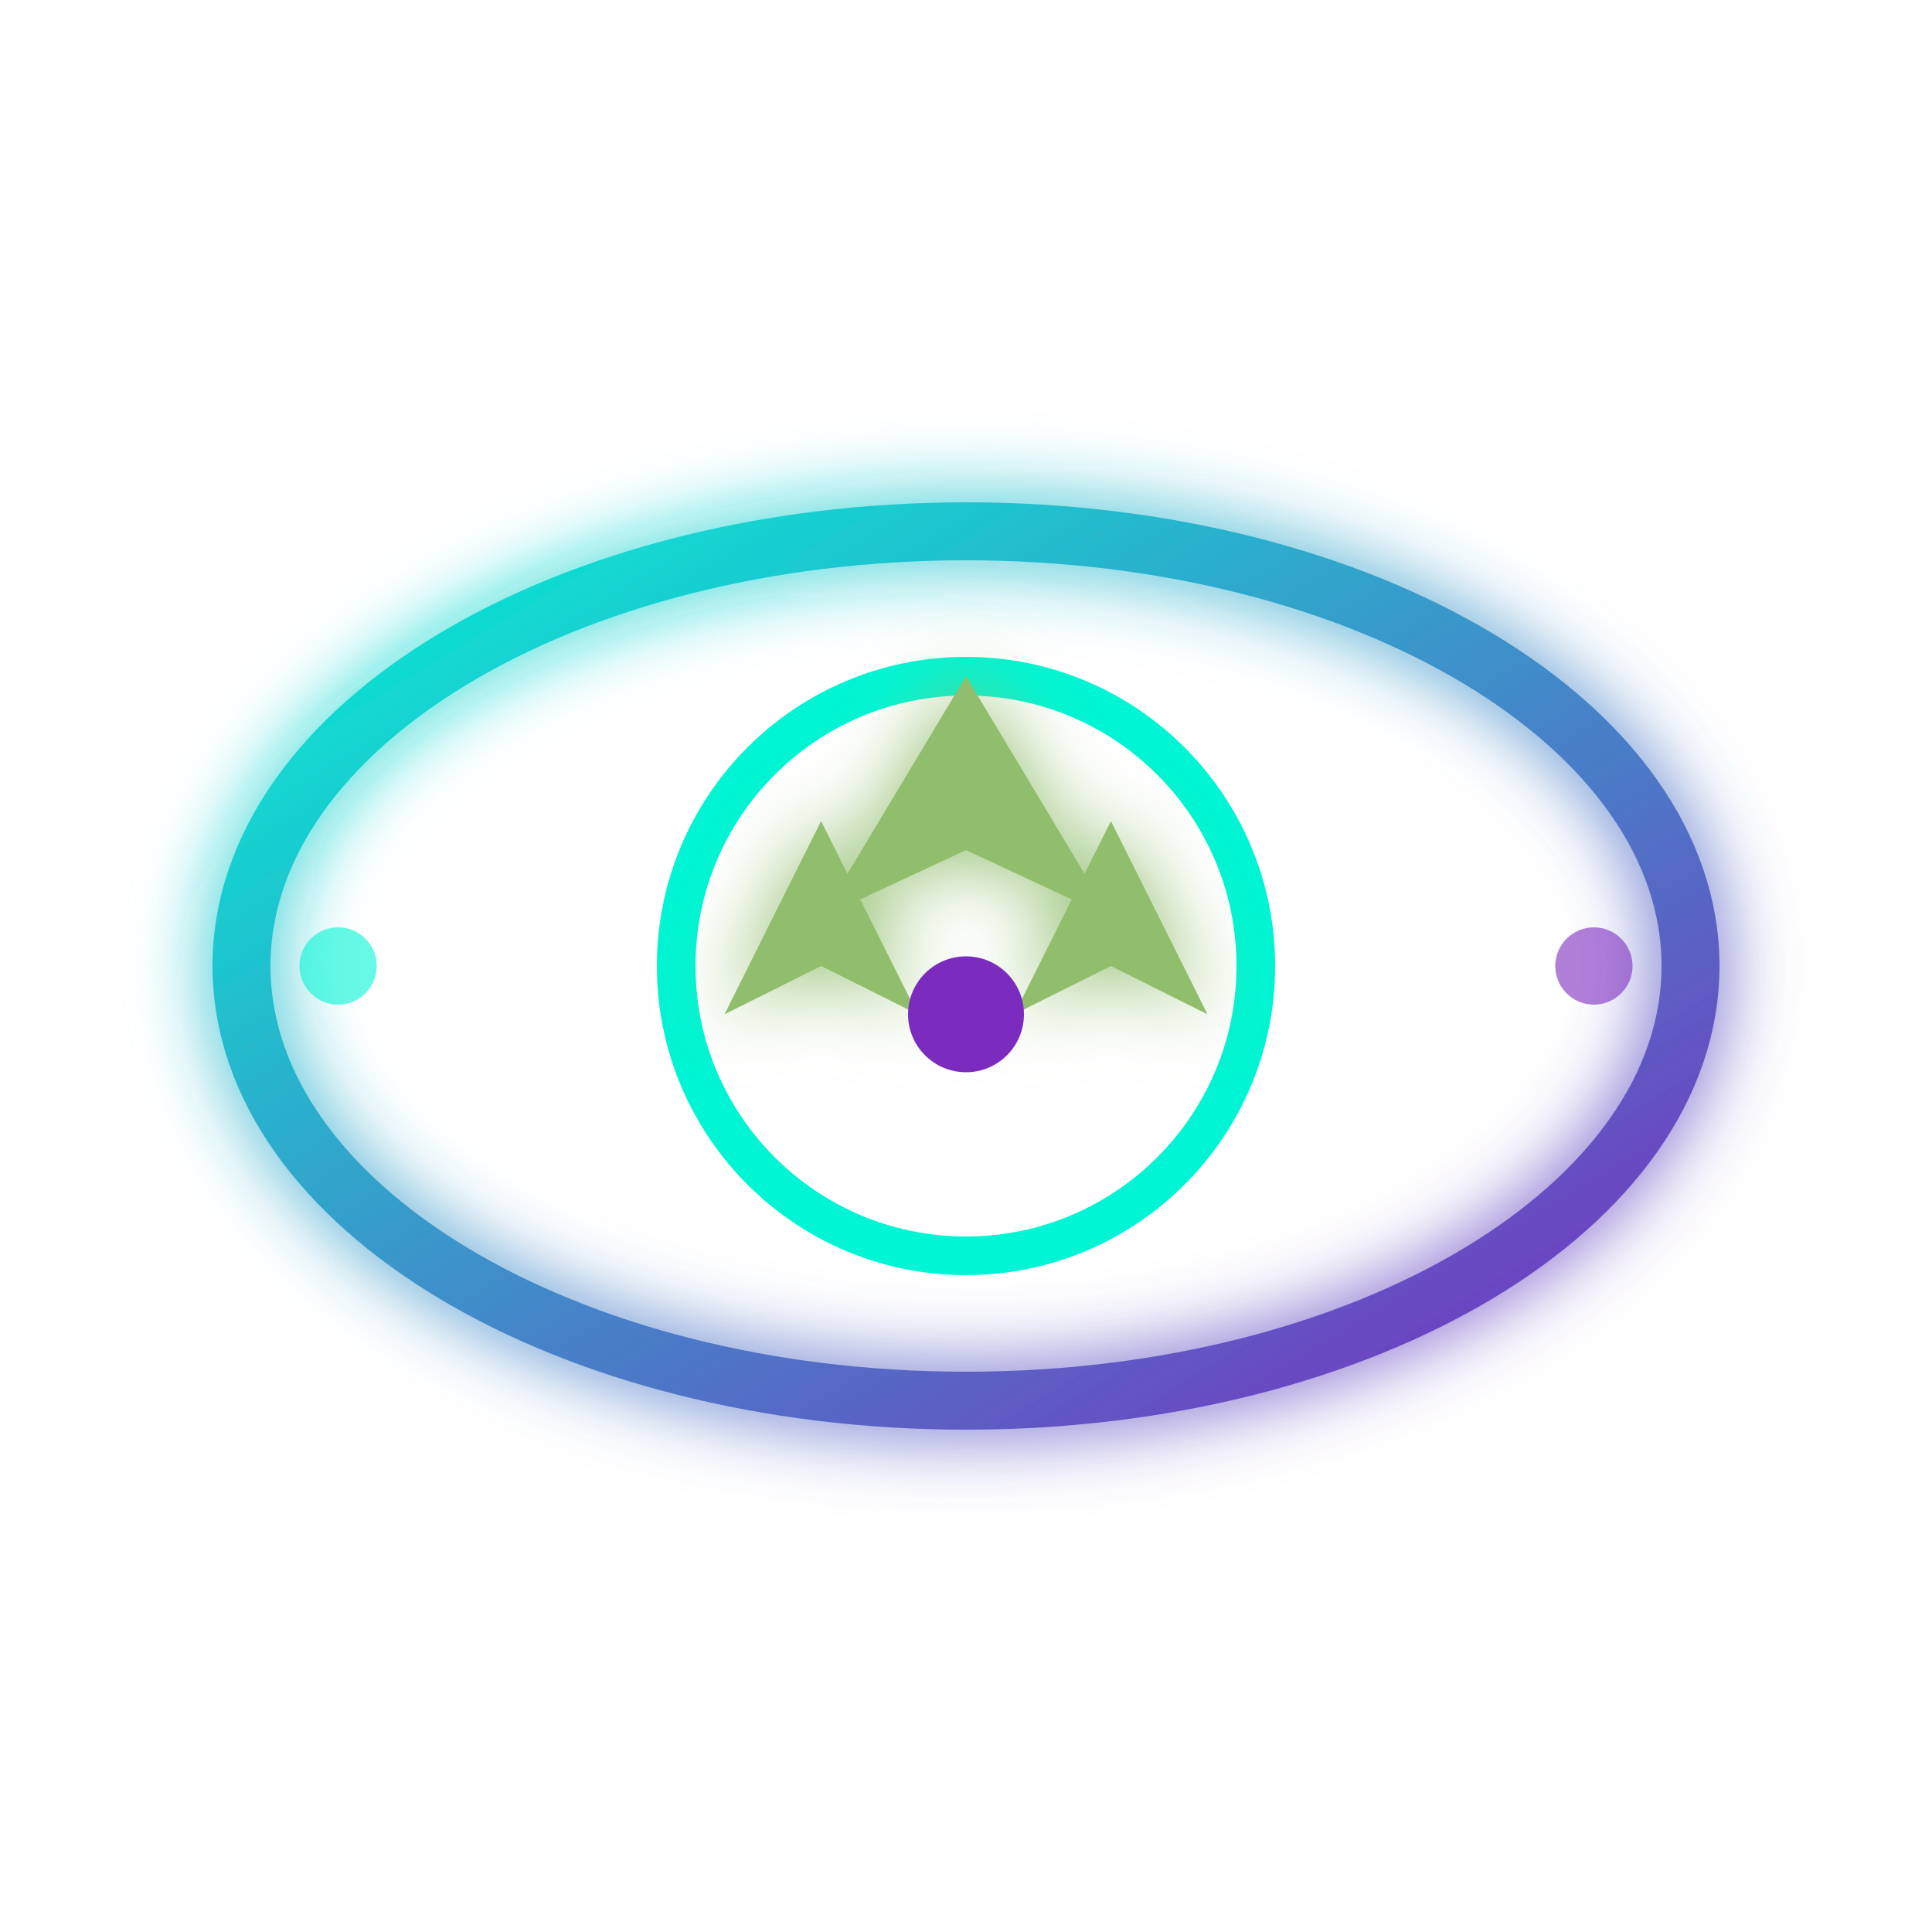
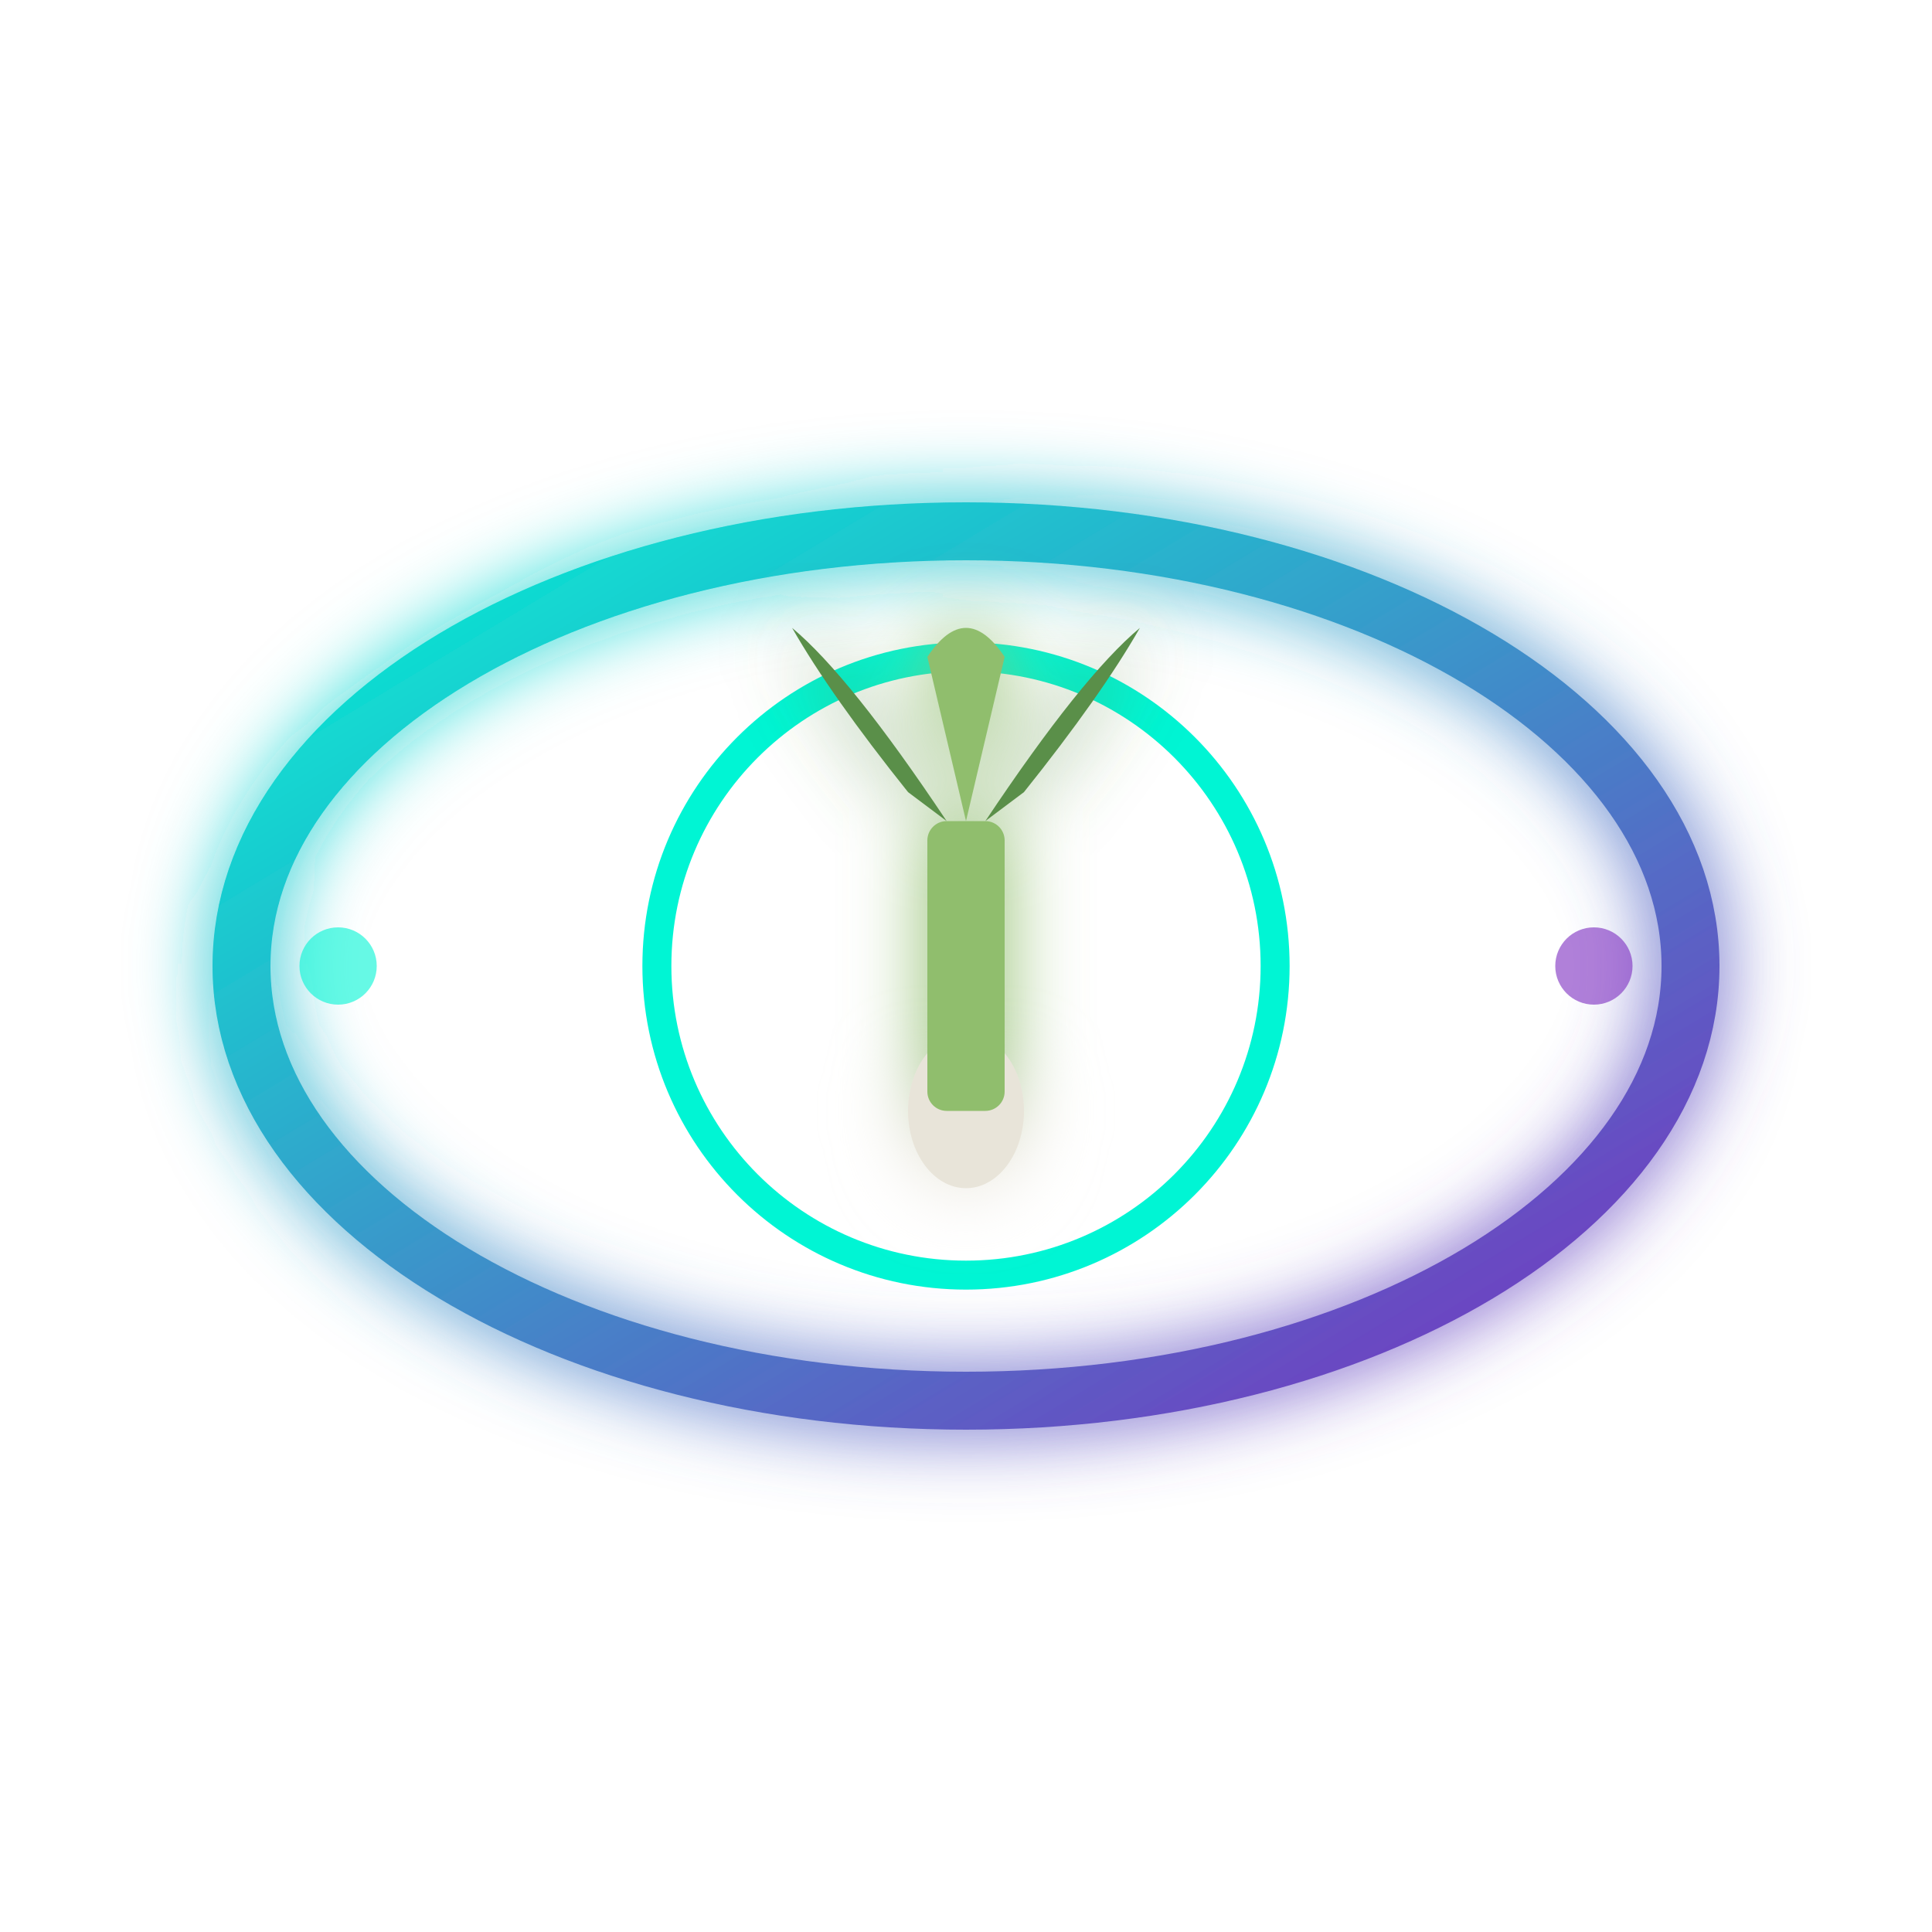
<svg xmlns="http://www.w3.org/2000/svg" viewBox="0 0 200 200">
  <defs>
    <filter id="glow" x="-50%" y="-50%" width="200%" height="200%">
      <feGaussianBlur stdDeviation="4" result="blur" />
      <feMerge>
        <feMergeNode in="blur" />
        <feMergeNode in="SourceGraphic" />
      </feMerge>
    </filter>
    <linearGradient id="eyeGrad" x1="0%" y1="0%" x2="100%" y2="100%">
      <stop offset="0%" stop-color="#00F5D4" />
      <stop offset="100%" stop-color="#7B2CBF" />
    </linearGradient>
  </defs>
  <ellipse cx="100" cy="100" rx="75" ry="45" fill="none" stroke="url(#eyeGrad)" stroke-width="6" filter="url(#glow)" />
-   <circle cx="100" cy="100" r="30" fill="none" stroke="#00F5D4" stroke-width="4" />
-   <g fill="#90BE6D" filter="url(#glow)">
-     <polygon points="100,70 115,95 100,88 85,95" />
-     <polygon points="85,85 95,105 85,100 75,105" />
-     <polygon points="115,85 125,105 115,100 105,105" />
+   <circle cx="100" cy="100" r="32" fill="none" stroke="#00F5D4" stroke-width="3" />
+   <g filter="url(#glow)">
+     <ellipse cx="100" cy="115" rx="6" ry="8" fill="#E8E4D9" />
+     <rect x="96" y="85" width="8" height="30" rx="2" fill="#90BE6D" />
+     <path d="M98,85 Q88,70 82,65 Q86,72 94,82 Z" fill="#5A8F4A" />
+     <path d="M100,85 L96,68 Q100,62 104,68 L100,85 Z" fill="#90BE6D" />
+     <path d="M102,85 Q112,70 118,65 Q114,72 106,82 Z" fill="#5A8F4A" />
  </g>
-   <circle cx="100" cy="105" r="6" fill="#7B2CBF" />
  <circle cx="35" cy="100" r="4" fill="#00F5D4" opacity="0.6" />
  <circle cx="165" cy="100" r="4" fill="#7B2CBF" opacity="0.6" />
</svg>
